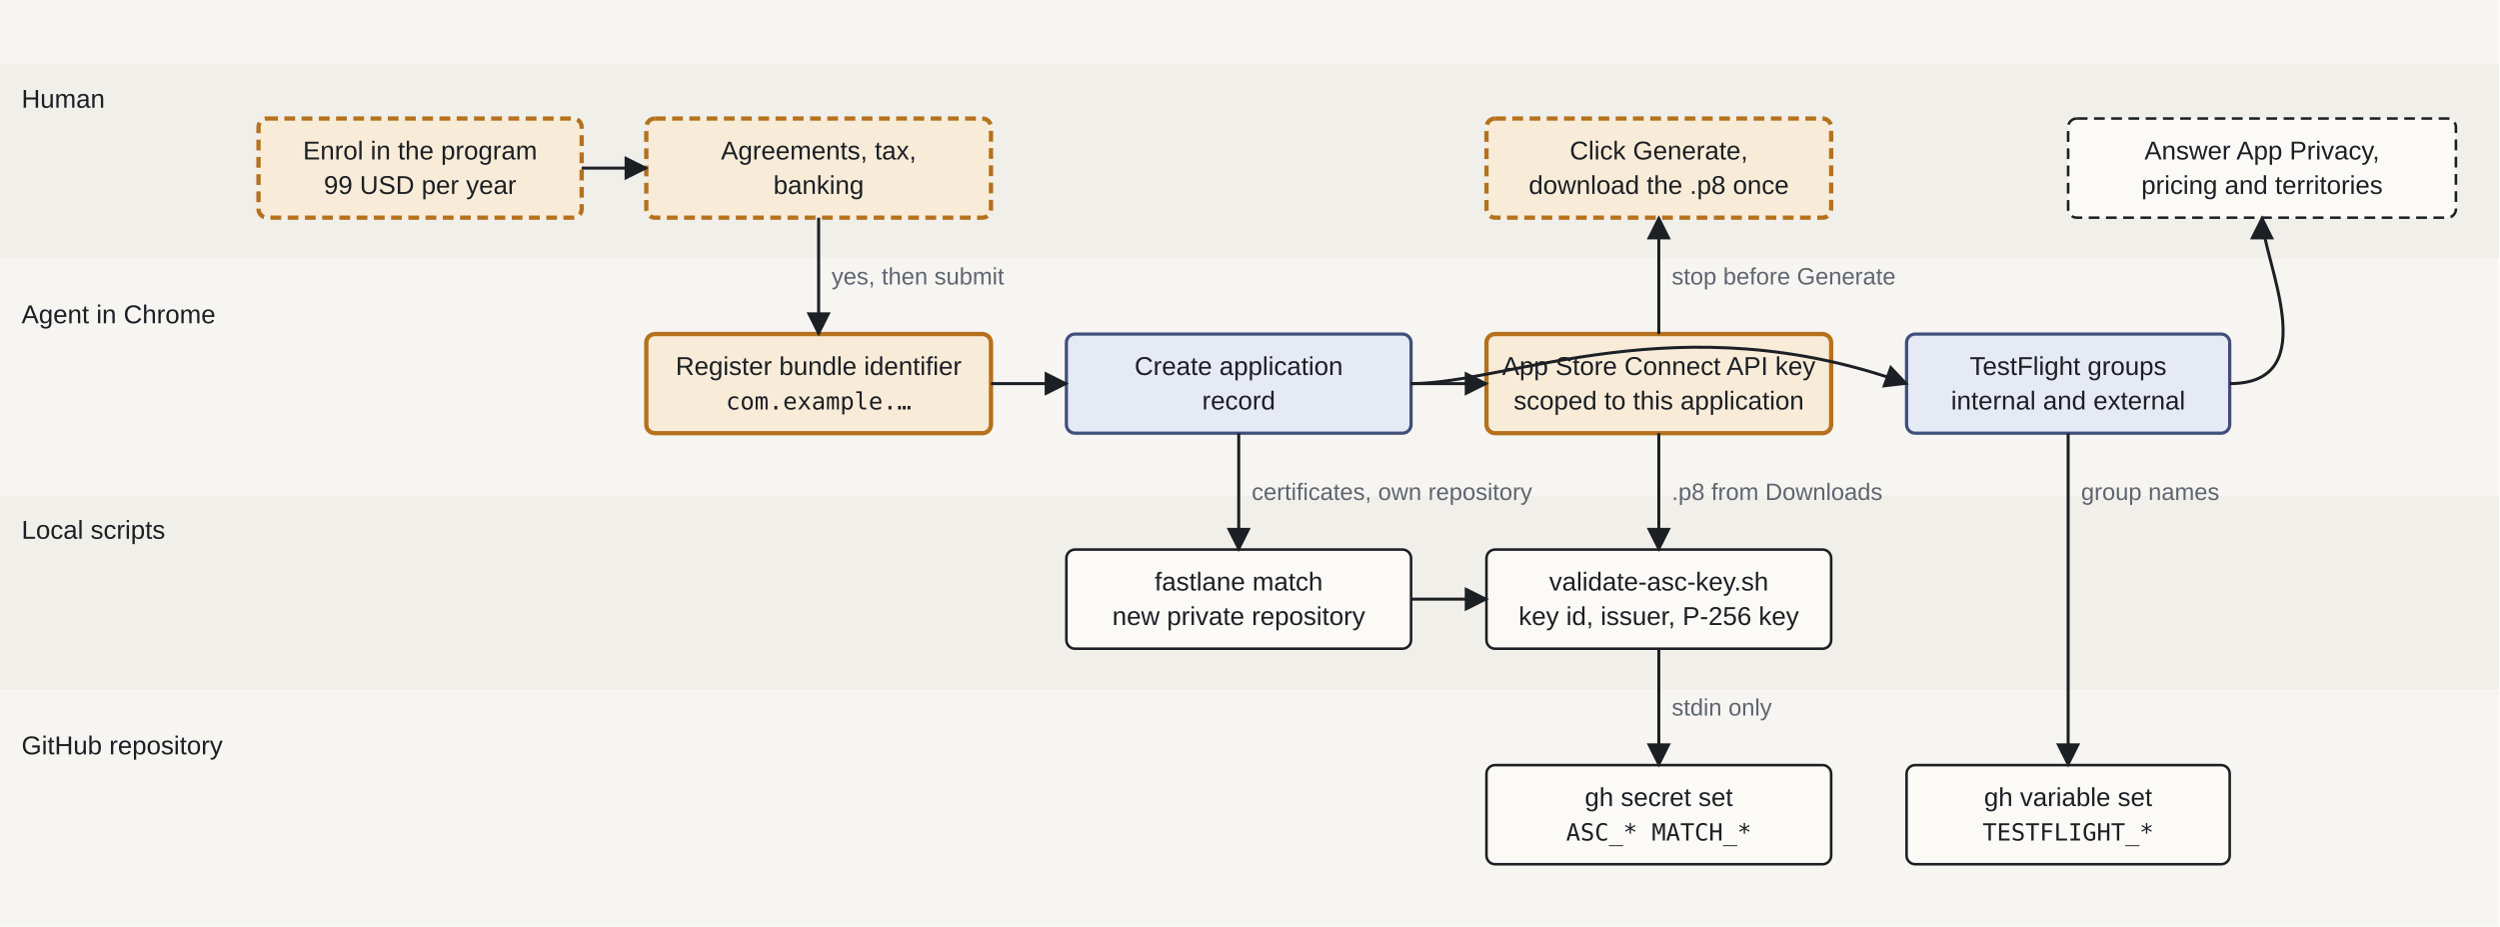
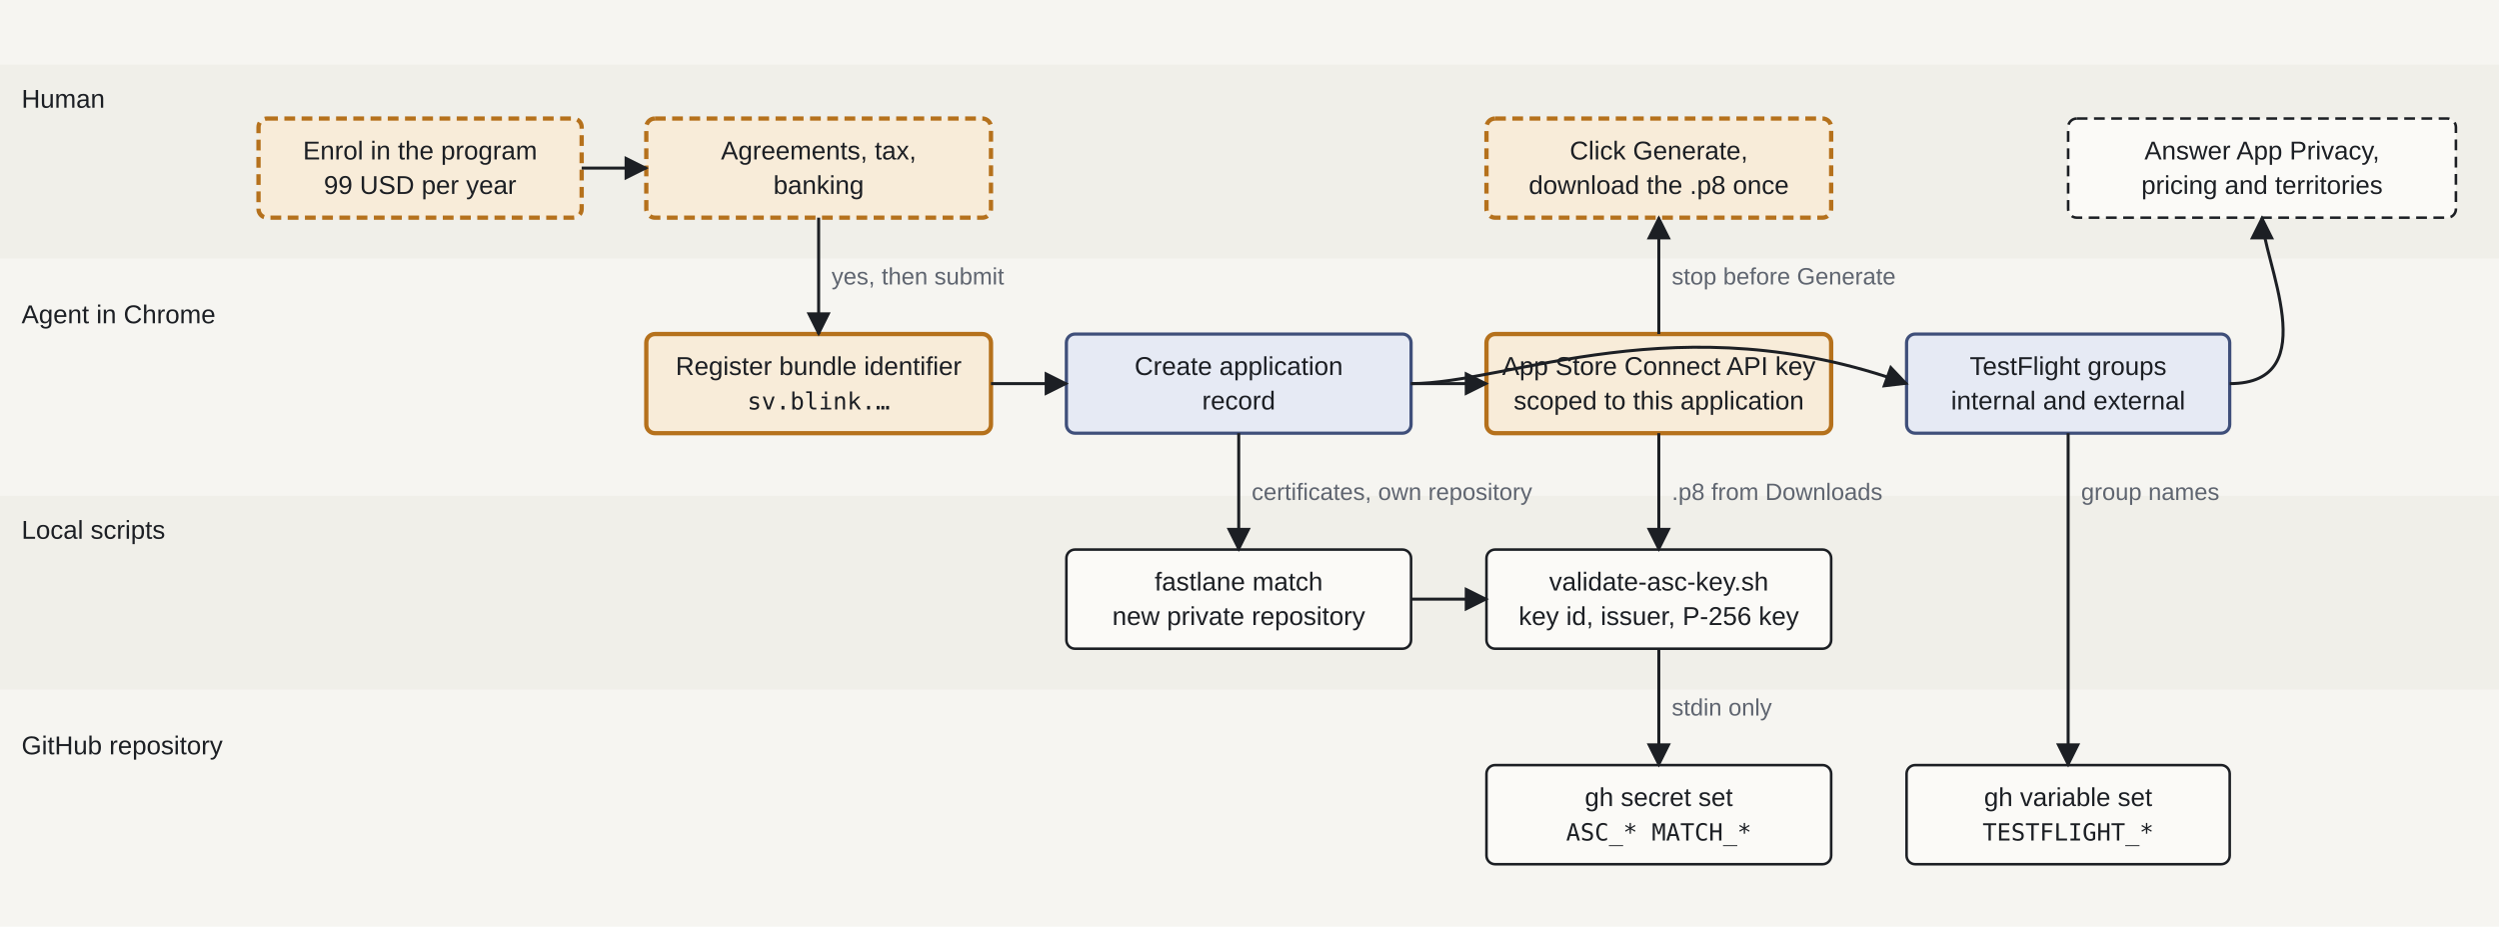
<svg xmlns="http://www.w3.org/2000/svg" width="1160" height="430" color="#1c1f24" font-family="IBM Plex Sans, Helvetica Neue, Arial, sans-serif" viewBox="0 0 1160 430" role="img" aria-label="Apple setup flow across four lanes: the human enrols, accepts agreements and downloads the API key; the agent registers the bundle identifier, creates the application record, the key, the TestFlight groups and the App Privacy answers; local scripts validate the key and set up match; GitHub receives the secrets and variables. Bundle identifier and API key are gated.">
  <rect width="100%" height="100%" fill="#f6f5f1" />
  <defs>
    <marker id="ah" viewBox="0 0 10 10" refX="9" refY="5" markerWidth="8" markerHeight="8" orient="auto-start-reverse">
      <path d="M 0 0 L 10 5 L 0 10 z" fill="currentColor" />
    </marker>
  </defs>
  <g font-size="12" fill="currentColor">
    <rect x="0" y="30" width="1160" height="90" style="fill:#edebe5" opacity="0.6" />
    <rect x="0" y="230" width="1160" height="90" style="fill:#edebe5" opacity="0.6" />
    <text x="10" y="50" font-weight="500">Human</text>
    <text x="10" y="150" font-weight="500">Agent in Chrome</text>
    <text x="10" y="250" font-weight="500">Local scripts</text>
    <text x="10" y="350" font-weight="500">GitHub repository</text>
  </g>
  <g font-size="12" fill="currentColor" text-anchor="middle">
    <rect x="120" y="55" width="150" height="46" rx="4" style="fill:#f8ecd9;stroke:#b5711c" stroke-width="2" stroke-dasharray="5 3" />
    <text x="195" y="74">Enrol in the program</text>
    <text x="195" y="90">99 USD per year</text>
    <rect x="300" y="55" width="160" height="46" rx="4" style="fill:#f8ecd9;stroke:#b5711c" stroke-width="2" stroke-dasharray="5 3" />
    <text x="380" y="74">Agreements, tax,</text>
    <text x="380" y="90">banking</text>
    <rect x="690" y="55" width="160" height="46" rx="4" style="fill:#f8ecd9;stroke:#b5711c" stroke-width="2" stroke-dasharray="5 3" />
    <text x="770" y="74">Click Generate,</text>
    <text x="770" y="90">download the .p8 once</text>
    <rect x="960" y="55" width="180" height="46" rx="4" style="fill:#fbfaf7;stroke:currentColor" stroke-width="1.2" stroke-dasharray="5 3" />
    <text x="1050" y="74">Answer App Privacy,</text>
    <text x="1050" y="90">pricing and territories</text>
  </g>
  <g font-size="12" fill="currentColor" text-anchor="middle">
    <rect x="300" y="155" width="160" height="46" rx="4" style="fill:#f8ecd9;stroke:#b5711c" stroke-width="2" />
    <text x="380" y="174">Register bundle identifier</text>
-     <text x="380" y="190" class="mono" font-family="IBM Plex Mono, Menlo, monospace" font-size="11">com.example.…</text>
+     <text x="380" y="190" class="mono" font-family="IBM Plex Mono, Menlo, monospace" font-size="11">sv.blink.…</text>
    <rect x="495" y="155" width="160" height="46" rx="4" style="fill:#e6eaf4;stroke:#3f4f7a" stroke-width="1.5" />
    <text x="575" y="174">Create application</text>
    <text x="575" y="190">record</text>
    <rect x="690" y="155" width="160" height="46" rx="4" style="fill:#f8ecd9;stroke:#b5711c" stroke-width="2" />
    <text x="770" y="174">App Store Connect API key</text>
    <text x="770" y="190">scoped to this application</text>
    <rect x="885" y="155" width="150" height="46" rx="4" style="fill:#e6eaf4;stroke:#3f4f7a" stroke-width="1.5" />
    <text x="960" y="174">TestFlight groups</text>
    <text x="960" y="190">internal and external</text>
  </g>
  <g font-size="12" fill="currentColor" text-anchor="middle">
    <rect x="690" y="255" width="160" height="46" rx="4" style="fill:#fbfaf7;stroke:currentColor" stroke-width="1.2" />
    <text x="770" y="274">validate-asc-key.sh</text>
    <text x="770" y="290">key id, issuer, P-256 key</text>
    <rect x="495" y="255" width="160" height="46" rx="4" style="fill:#fbfaf7;stroke:currentColor" stroke-width="1.2" />
    <text x="575" y="274">fastlane match</text>
    <text x="575" y="290">new private repository</text>
  </g>
  <g font-size="12" fill="currentColor" text-anchor="middle">
    <rect x="690" y="355" width="160" height="46" rx="4" style="fill:#fbfaf7;stroke:currentColor" stroke-width="1.2" />
    <text x="770" y="374">gh secret set</text>
    <text x="770" y="390" font-family="IBM Plex Mono, Menlo, monospace" font-size="11">ASC_* MATCH_*</text>
    <rect x="885" y="355" width="150" height="46" rx="4" style="fill:#fbfaf7;stroke:currentColor" stroke-width="1.2" />
    <text x="960" y="374">gh variable set</text>
    <text x="960" y="390" font-family="IBM Plex Mono, Menlo, monospace" font-size="11">TESTFLIGHT_*</text>
  </g>
  <g fill="none" stroke="currentColor" stroke-width="1.4" marker-end="url(#ah)">
    <path d="M270 78 H300" />
    <path d="M380 101 V155" />
    <path d="M460 178 H495" />
    <path d="M655 178 H690" />
    <path d="M770 155 V101" />
    <path d="M770 201 V255" />
    <path d="M770 301 V355" />
    <path d="M575 201 V255" />
    <path d="M655 278 H690" />
    <path d="M655 178 C 700 178, 780 140, 885 178" />
    <path d="M960 201 V355" />
    <path d="M1035 178 C 1080 178, 1050 120, 1050 101" />
  </g>
  <g font-size="11" style="fill:#5f6570">
    <text x="386" y="132">yes, then submit</text>
    <text x="776" y="132">stop before Generate</text>
    <text x="776" y="232">.p8 from Downloads</text>
    <text x="776" y="332">stdin only</text>
    <text x="581" y="232">certificates, own repository</text>
    <text x="966" y="232">group names</text>
  </g>
</svg>
